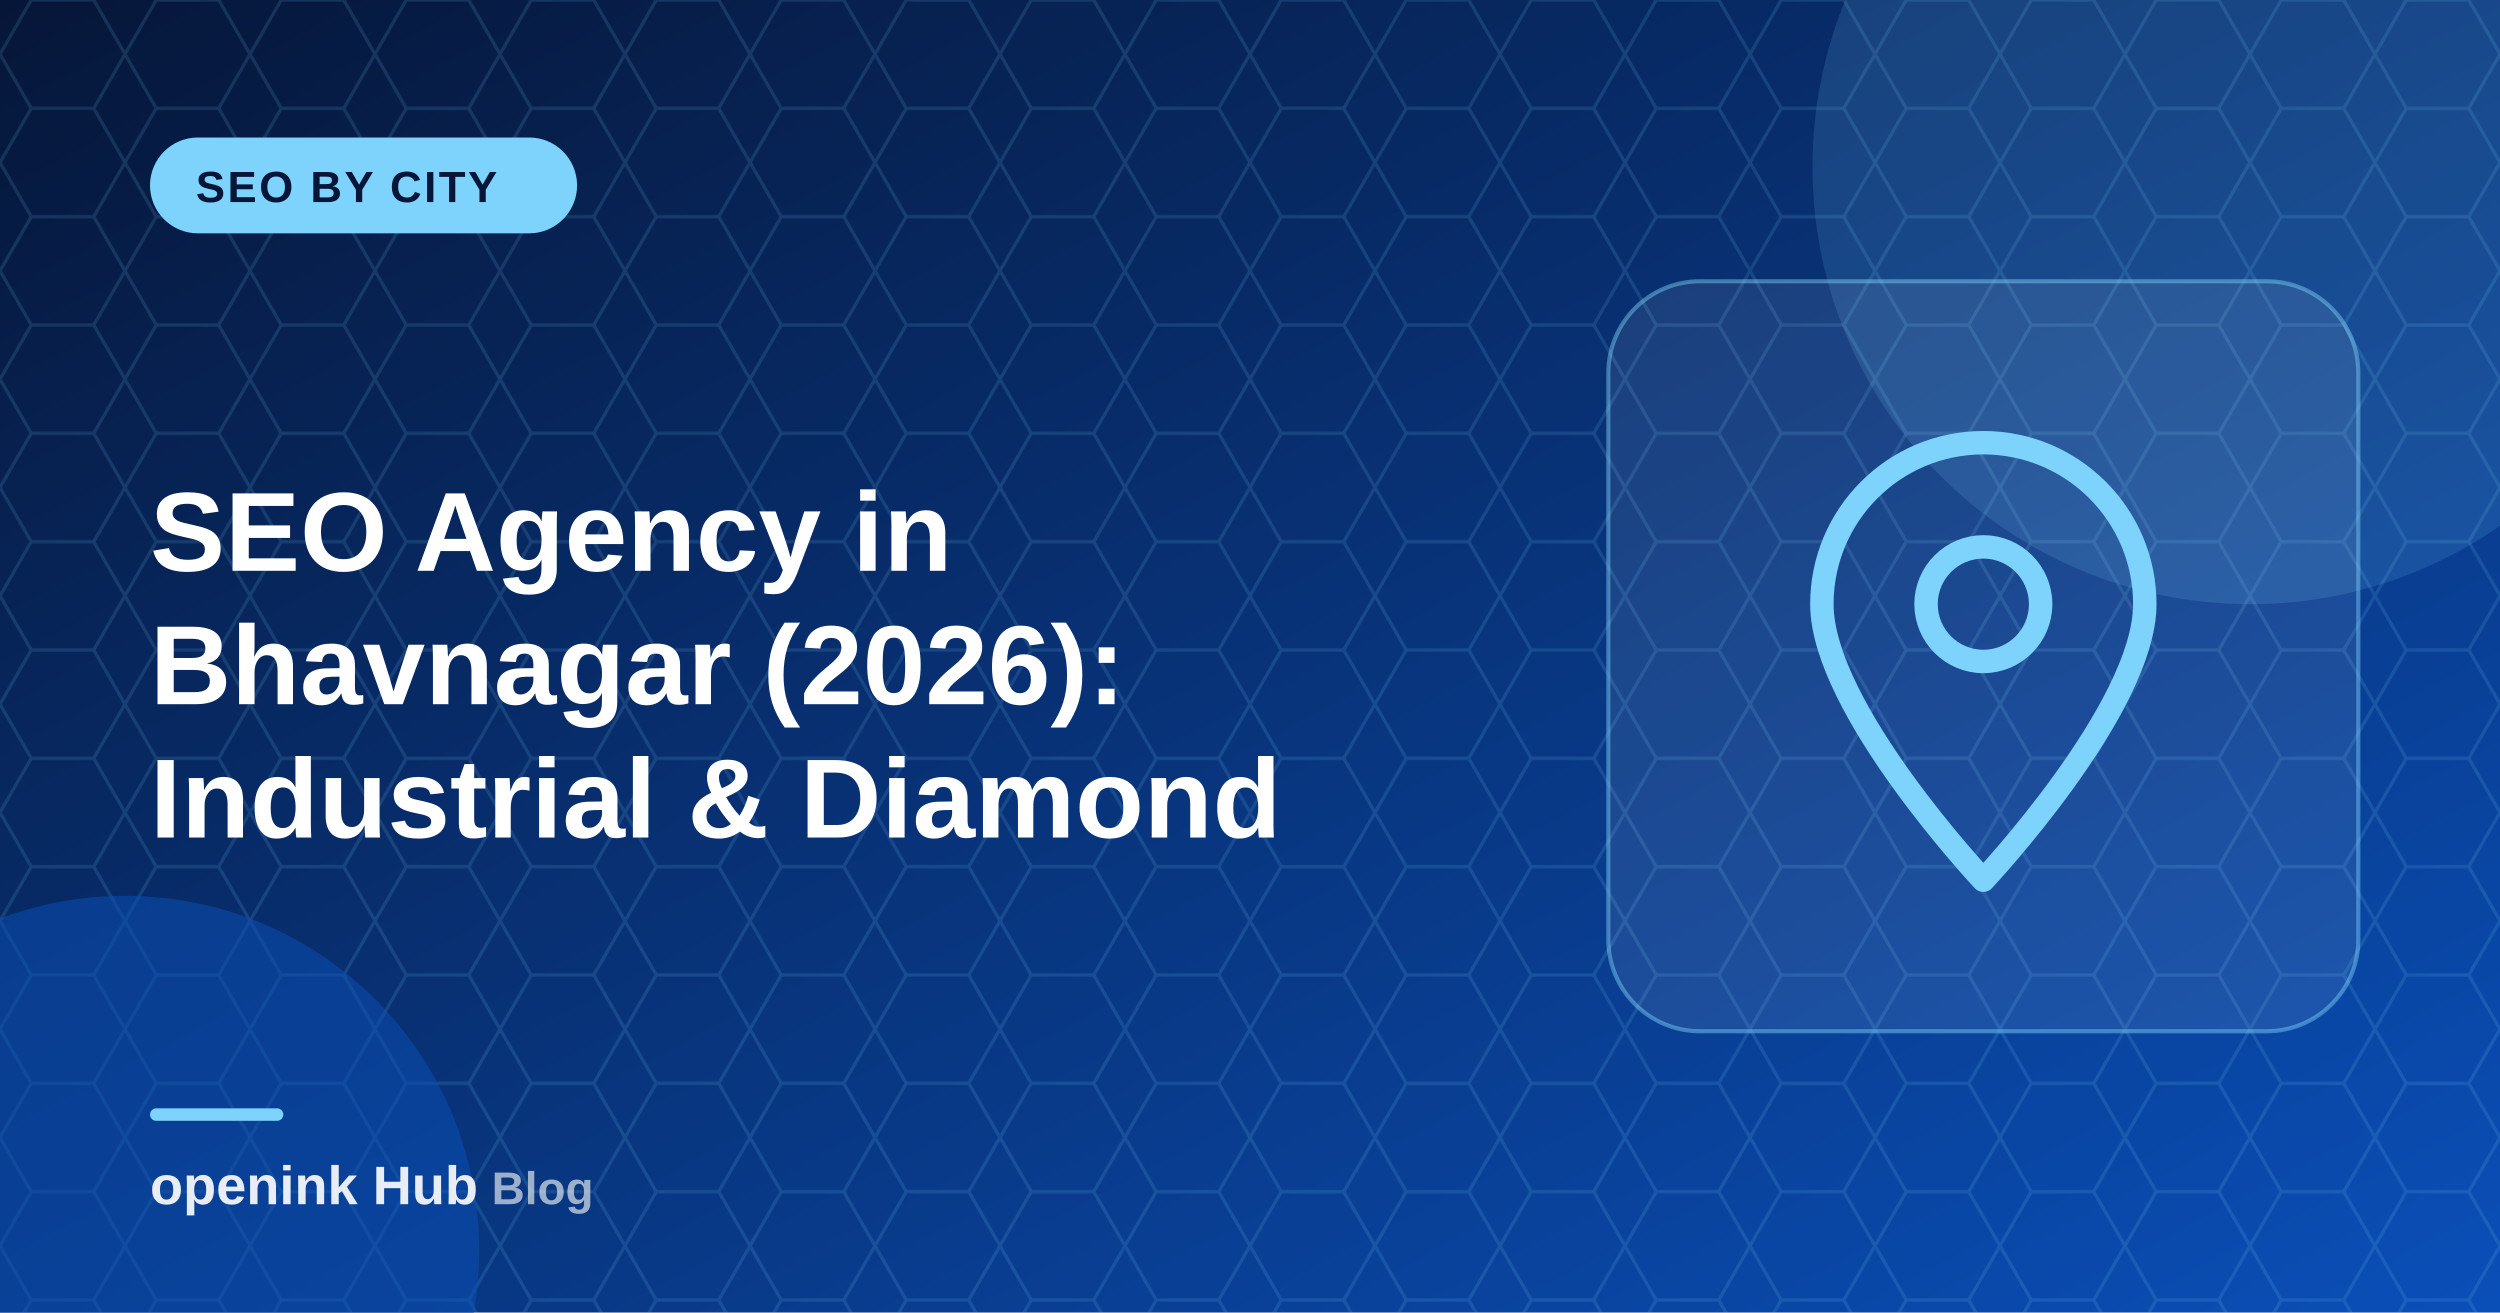
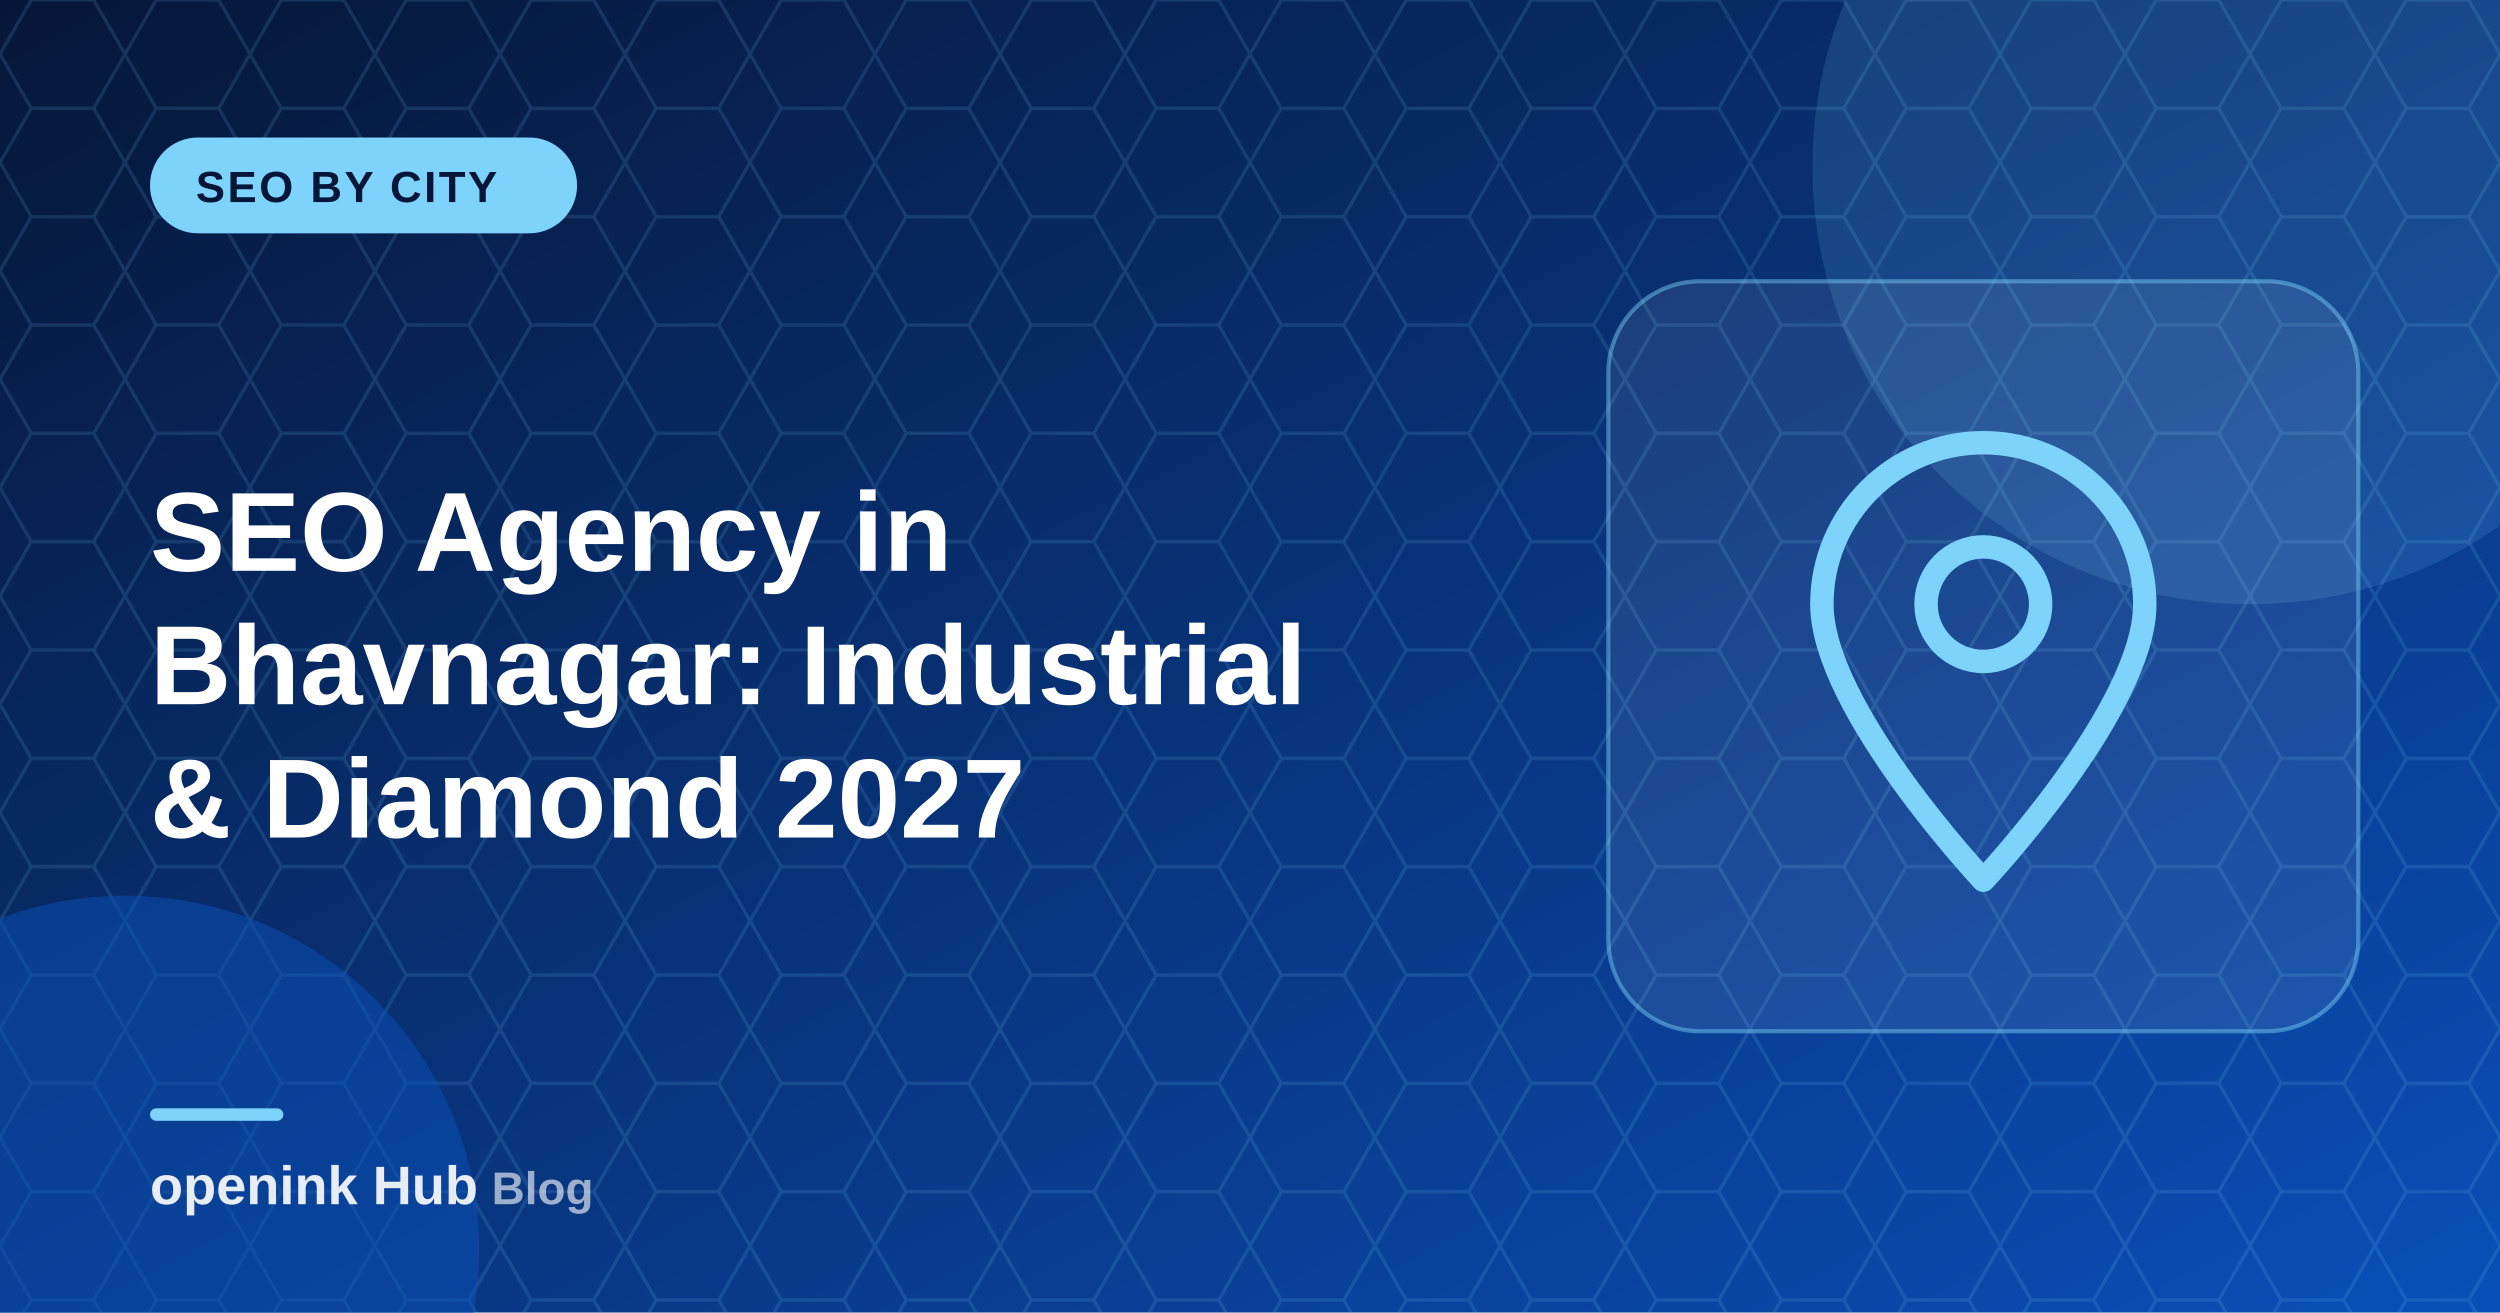
- <svg xmlns="http://www.w3.org/2000/svg" width="1200" height="630" viewBox="0 0 1200 630" role="img" aria-label="SEO Agency in Bhavnagar (2026): Industrial &amp; Diamond">
+ <svg xmlns="http://www.w3.org/2000/svg" width="1200" height="630" viewBox="0 0 1200 630" role="img" aria-label="SEO Agency in Bhavnagar: Industrial &amp; Diamond 2027">
  <defs>
    <linearGradient id="g" x1="0" y1="0" x2="1" y2="1">
      <stop offset="0" stop-color="#061638" />
      <stop offset="1" stop-color="#0a4fb8" />
    </linearGradient>
    <pattern id="p" width="60" height="52" patternUnits="userSpaceOnUse">
      <path d="M15 0h30l15 26-15 26H15L0 26Z" fill="none" stroke="#7dd3fc" stroke-width="1.6" />
    </pattern>
    <style>.ic{fill:none;stroke:#7dd3fc;stroke-width:9;stroke-linecap:round;stroke-linejoin:round}.ic .f{fill:#7dd3fc;stroke:none}</style>
  </defs>
  <rect width="1200" height="630" fill="url(#g)" />
  <rect width="1200" height="630" fill="url(#p)" opacity=".14" />
  <circle cx="1080" cy="80" r="210" fill="#7dd3fc" opacity=".14" />
  <circle cx="60" cy="600" r="170" fill="#0a4fb8" opacity=".5" />
  <rect x="772" y="135" width="360" height="360" rx="44" fill="#fff" fill-opacity=".08" stroke="#7dd3fc" stroke-opacity=".45" stroke-width="2" />
  <g class="ic" transform="translate(827 190) scale(1.25)">
    <path d="M100 186S38 120 38 80a62 62 0 0 1 124 0c0 40-62 106-62 106Z" />
    <circle cx="100" cy="80" r="22" />
  </g>
  <rect x="72" y="66" width="205" height="46" rx="23" fill="#7dd3fc" />
  <text x="94" y="97" fill="#061638" font-family="Segoe UI,Arial,sans-serif" font-size="21" font-weight="700" letter-spacing="1.2">SEO BY CITY</text>
  <text x="72" y="274" fill="#fff" font-family="Segoe UI,Arial,sans-serif" font-size="54" font-weight="800">SEO Agency in</text>
-   <text x="72" y="338" fill="#fff" font-family="Segoe UI,Arial,sans-serif" font-size="54" font-weight="800">Bhavnagar (2026):</text>
-   <text x="72" y="402" fill="#fff" font-family="Segoe UI,Arial,sans-serif" font-size="54" font-weight="800">Industrial &amp; Diamond</text>
+   <text x="72" y="338" fill="#fff" font-family="Segoe UI,Arial,sans-serif" font-size="54" font-weight="800">Bhavnagar: Industrial</text>
+   <text x="72" y="402" fill="#fff" font-family="Segoe UI,Arial,sans-serif" font-size="54" font-weight="800">&amp; Diamond 2027</text>
  <rect x="72" y="532" width="64" height="6" rx="3" fill="#7dd3fc" />
  <text x="72" y="578" fill="#fff" fill-opacity=".9" font-family="Segoe UI,Arial,sans-serif" font-size="26" font-weight="700">openink Hub</text>
  <text x="236" y="578" fill="#fff" fill-opacity=".6" font-family="Segoe UI,Arial,sans-serif" font-size="22" font-weight="600">Blog</text>
</svg>
